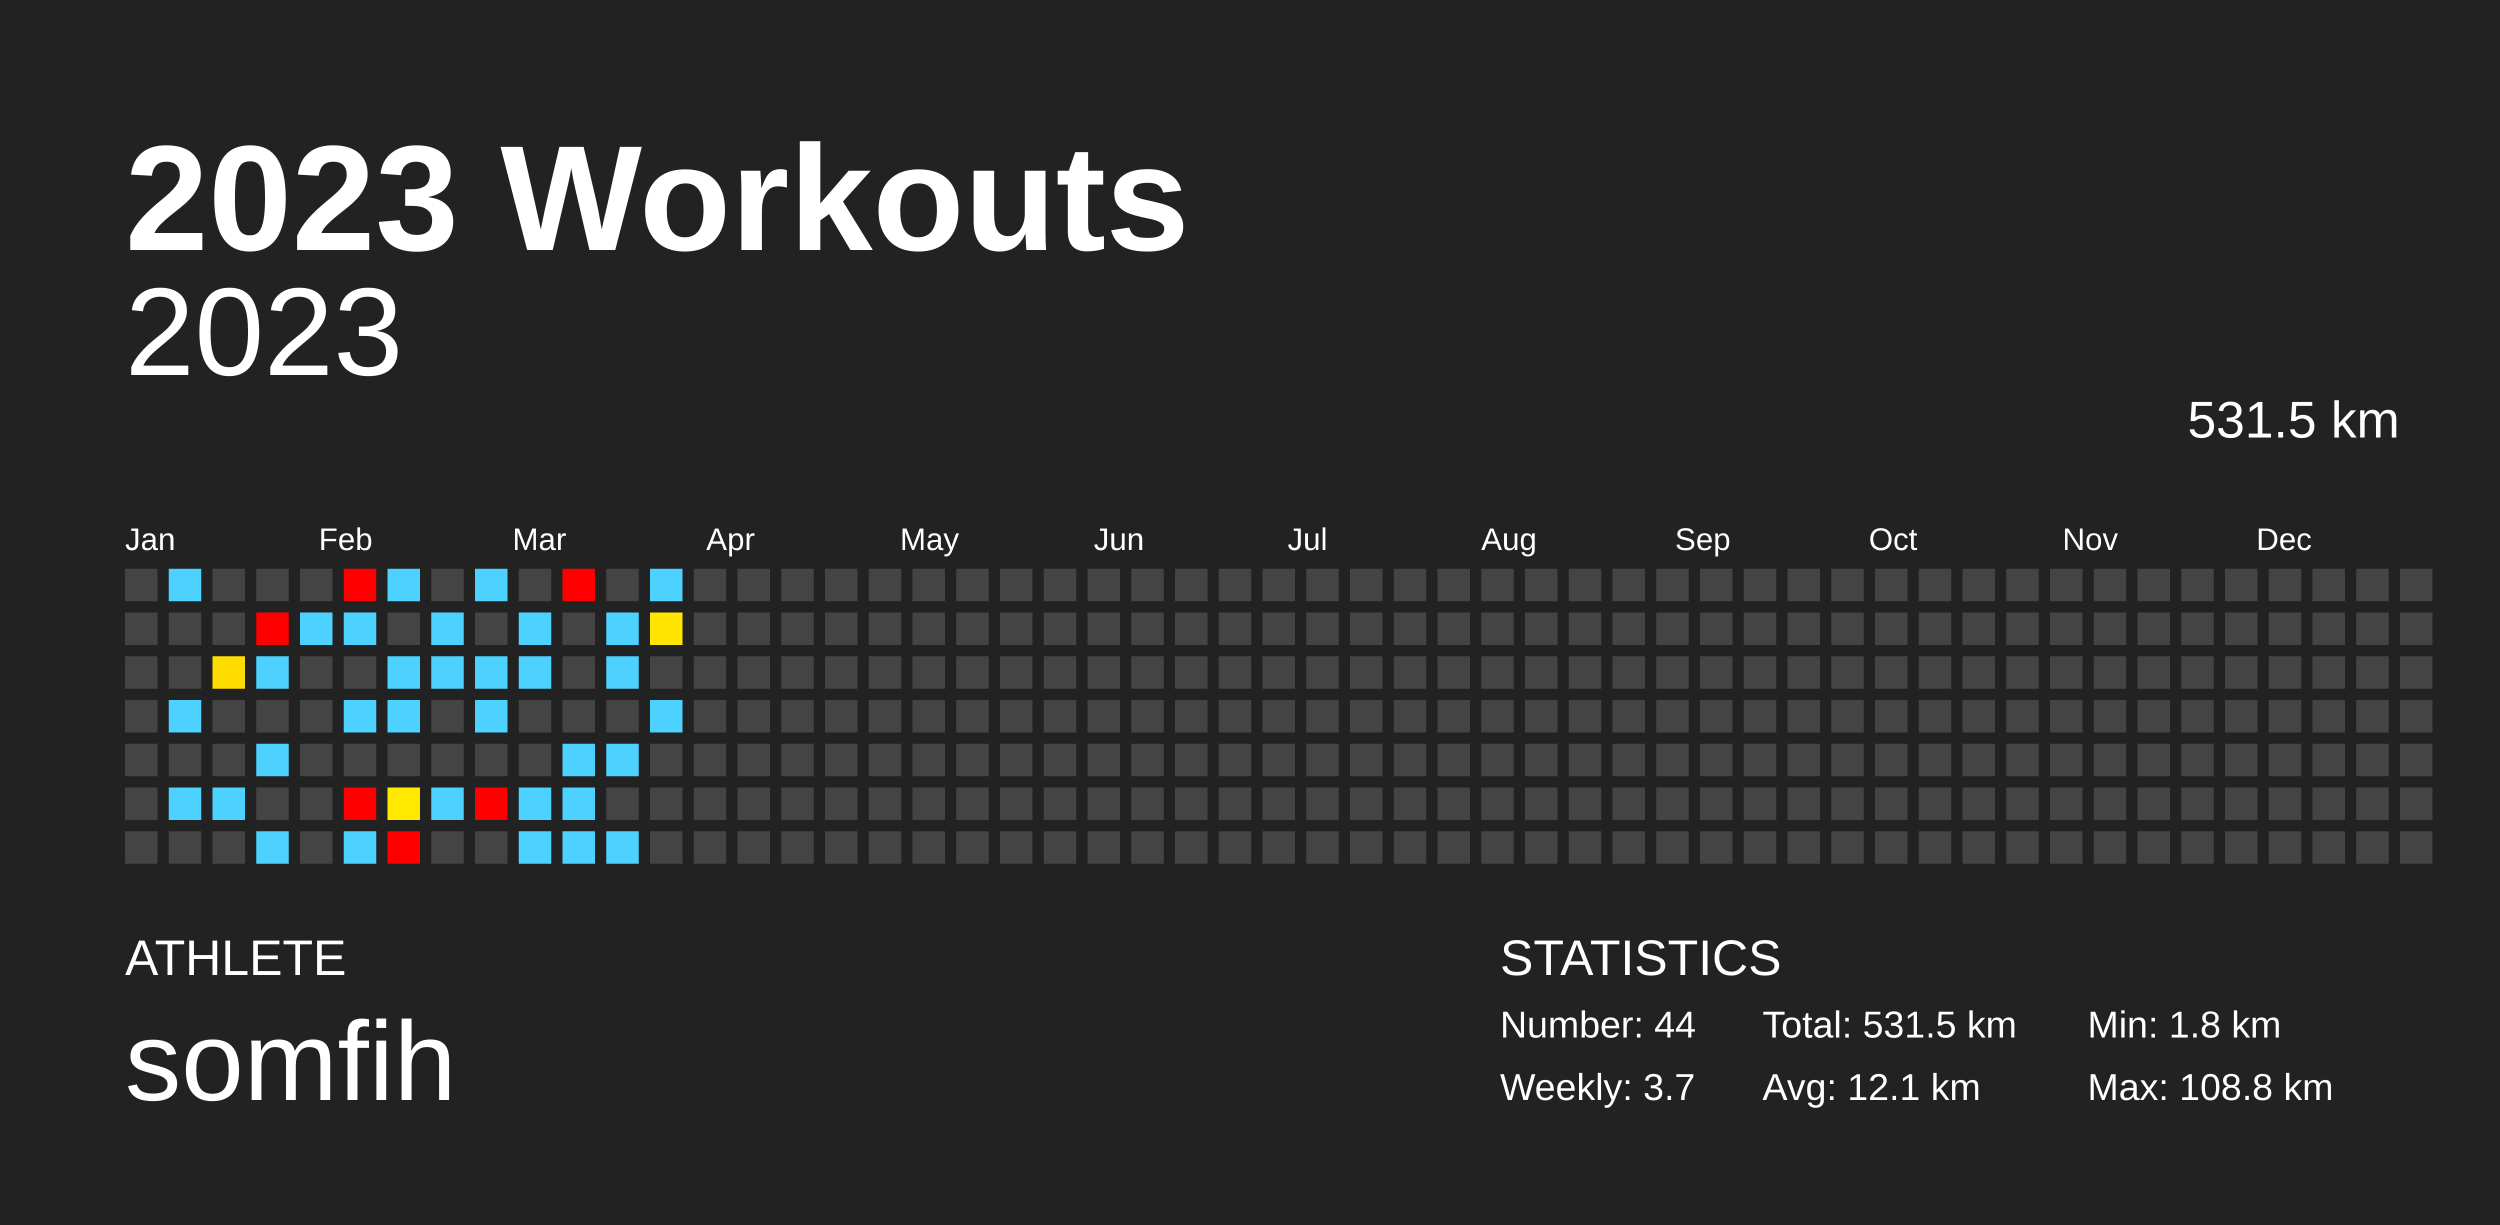
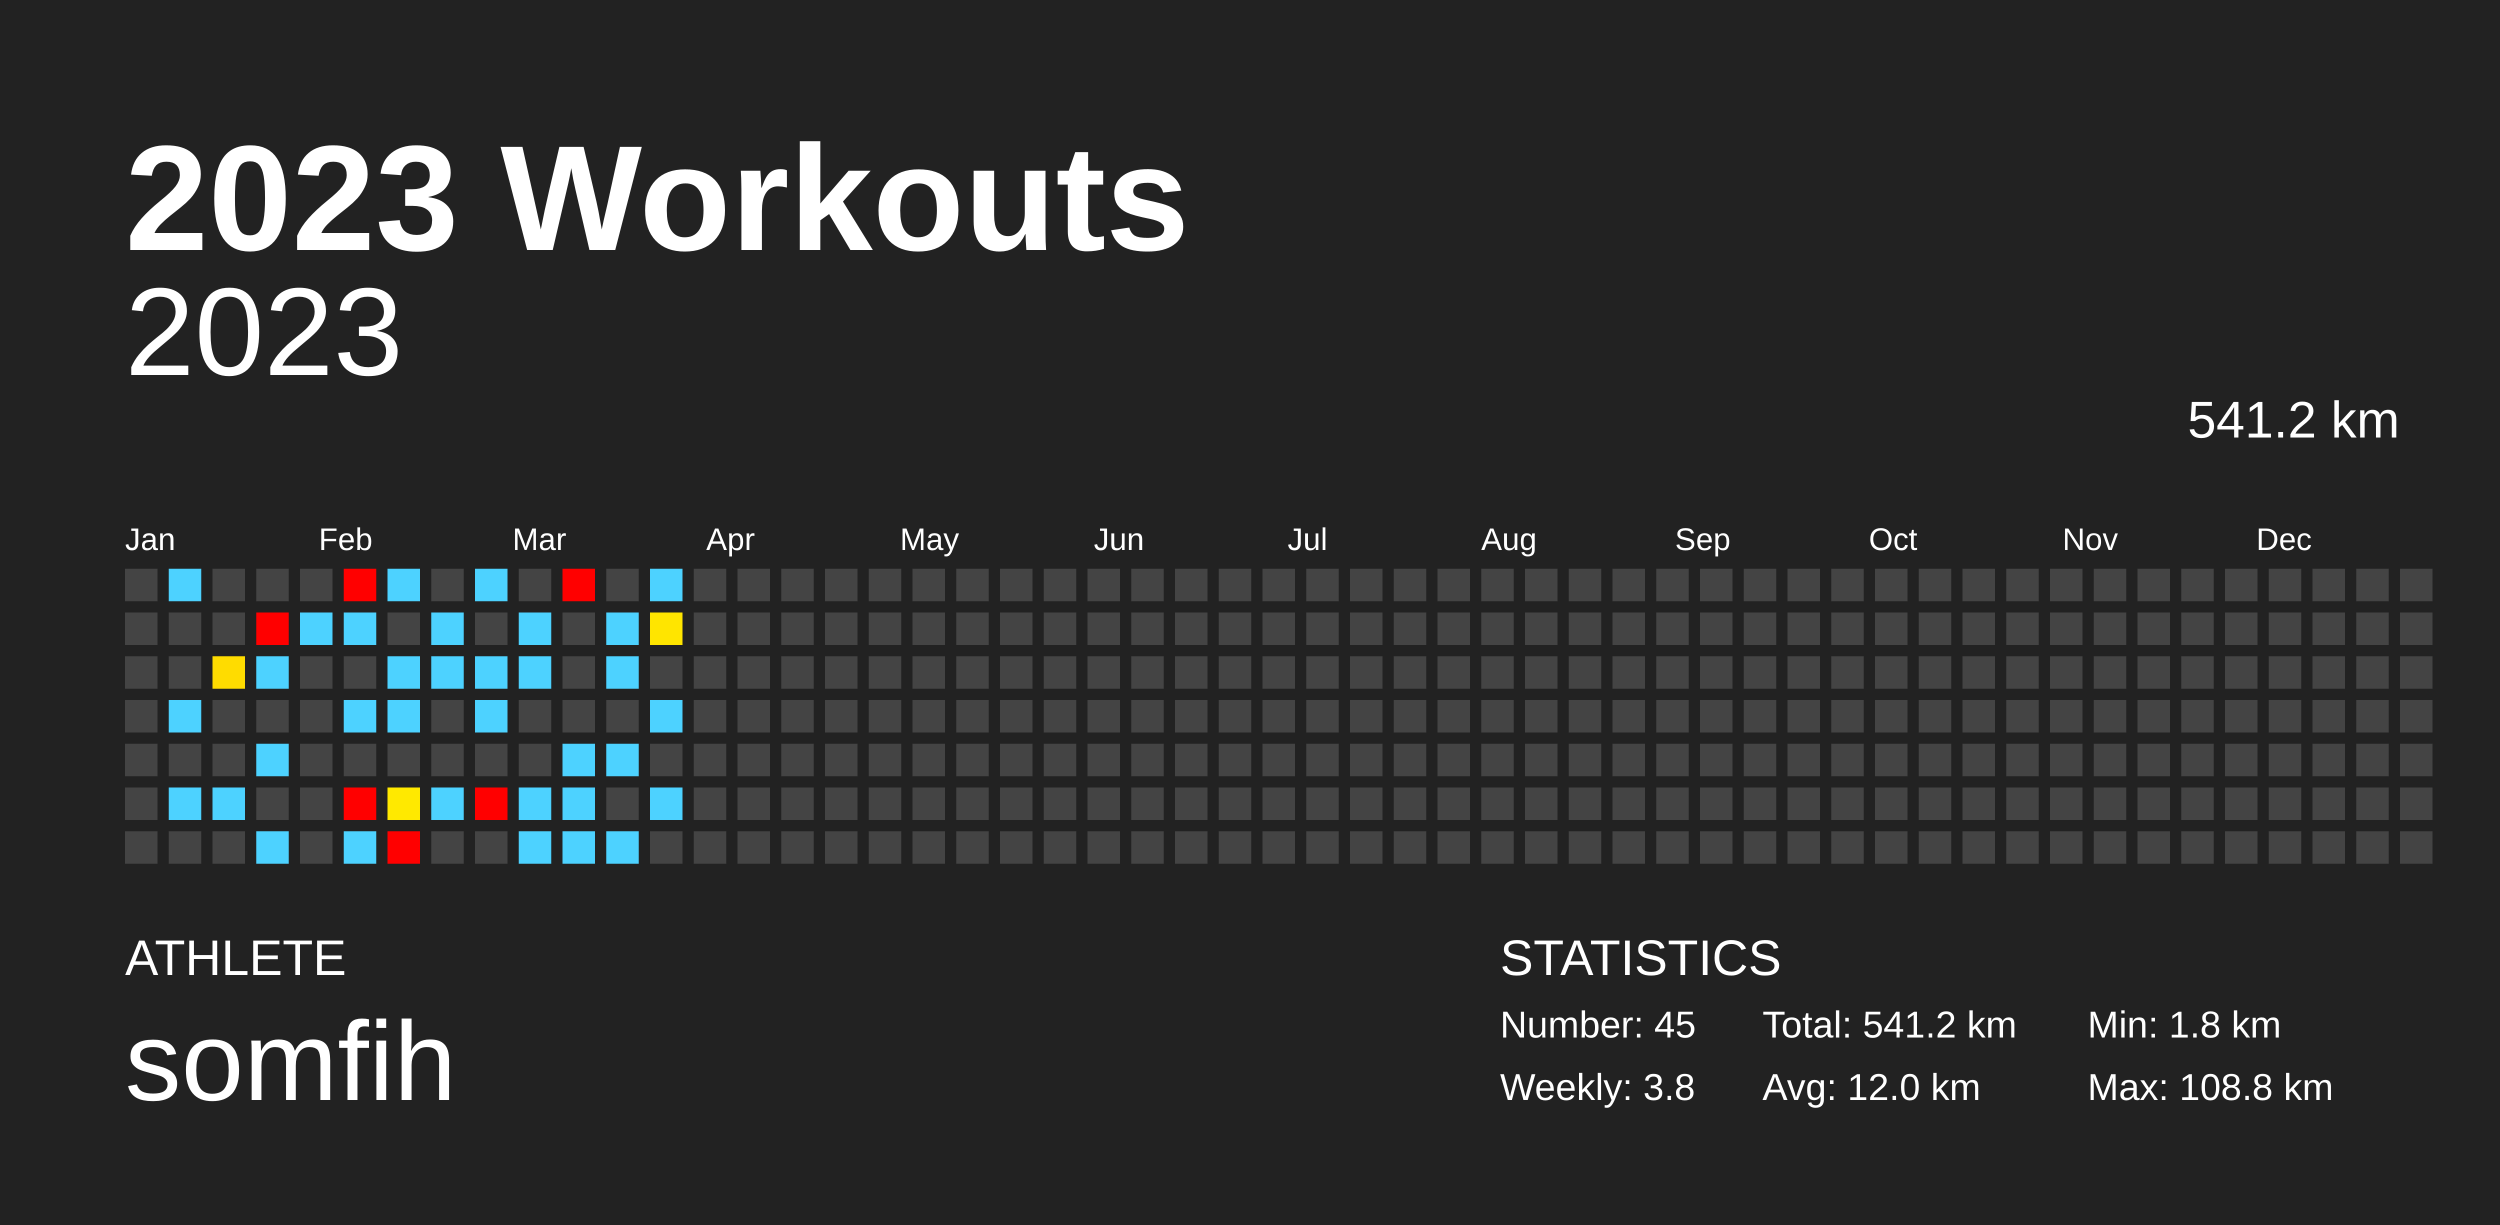
<svg xmlns="http://www.w3.org/2000/svg" baseProfile="full" height="98mm" version="1.1" viewBox="0,0,200,98" width="200mm">
  <defs />
  <rect fill="#222222" height="98" width="200" x="0" y="0" />
  <text fill="#FFFFFF" style="font-size:12px; font-family:Arial; font-weight:bold;" x="10" y="20">2023 Workouts</text>
  <text fill="#FFFFFF" style="font-size:4px; font-family:Arial" x="10" y="78">ATHLETE</text>
  <text fill="#FFFFFF" style="font-size:9px; font-family:Arial" x="10" y="88">somfih</text>
  <text fill="#FFFFFF" style="font-size:4px; font-family:Arial" x="120" y="78">STATISTICS</text>
-   <text fill="#FFFFFF" style="font-size:3px; font-family:Arial" x="120" y="83">Number: 44</text>
-   <text fill="#FFFFFF" style="font-size:3px; font-family:Arial" x="120" y="88">Weekly: 3.7</text>
-   <text fill="#FFFFFF" style="font-size:3px; font-family:Arial" x="141" y="83">Total: 531.5 km</text>
-   <text fill="#FFFFFF" style="font-size:3px; font-family:Arial" x="141" y="88">Avg: 12.1 km</text>
+   <text fill="#FFFFFF" style="font-size:3px; font-family:Arial" x="120" y="83">Number: 45</text>
+   <text fill="#FFFFFF" style="font-size:3px; font-family:Arial" x="120" y="88">Weekly: 3.8</text>
+   <text fill="#FFFFFF" style="font-size:3px; font-family:Arial" x="141" y="83">Total: 541.2 km</text>
+   <text fill="#FFFFFF" style="font-size:3px; font-family:Arial" x="141" y="88">Avg: 12.0 km</text>
  <text fill="#FFFFFF" style="font-size:3px; font-family:Arial" x="167" y="83">Min: 1.8 km</text>
  <text fill="#FFFFFF" style="font-size:3px; font-family:Arial" x="167" y="88">Max: 108.8 km</text>
  <text alignment-baseline="hanging" fill="#FFFFFF" style="font-size:10.0px; font-family:Arial;" x="10" y="30">2023</text>
-   <text alignment-baseline="hanging" fill="#FFFFFF" style="font-size:4.125px; font-family:Arial;" x="175" y="35">531.5 km</text>
+   <text alignment-baseline="hanging" fill="#FFFFFF" style="font-size:4.125px; font-family:Arial;" x="175" y="35">541.2 km</text>
  <text fill="#FFFFFF" style="font-size:2.5px; font-family:Arial" x="10.0" y="44">Jan</text>
  <text fill="#FFFFFF" style="font-size:2.5px; font-family:Arial" x="25.5" y="44">Feb</text>
  <text fill="#FFFFFF" style="font-size:2.5px; font-family:Arial" x="41.0" y="44">Mar</text>
  <text fill="#FFFFFF" style="font-size:2.5px; font-family:Arial" x="56.5" y="44">Apr</text>
  <text fill="#FFFFFF" style="font-size:2.5px; font-family:Arial" x="72.0" y="44">May</text>
  <text fill="#FFFFFF" style="font-size:2.5px; font-family:Arial" x="87.5" y="44">Jun</text>
  <text fill="#FFFFFF" style="font-size:2.5px; font-family:Arial" x="103.0" y="44">Jul</text>
  <text fill="#FFFFFF" style="font-size:2.5px; font-family:Arial" x="118.5" y="44">Aug</text>
  <text fill="#FFFFFF" style="font-size:2.5px; font-family:Arial" x="134.0" y="44">Sep</text>
  <text fill="#FFFFFF" style="font-size:2.5px; font-family:Arial" x="149.5" y="44">Oct</text>
  <text fill="#FFFFFF" style="font-size:2.5px; font-family:Arial" x="165.0" y="44">Nov</text>
  <text fill="#FFFFFF" style="font-size:2.5px; font-family:Arial" x="180.5" y="44">Dec</text>
  <rect fill="#444444" height="2.6" width="2.6" x="10.0" y="45.5" />
  <rect fill="#444444" height="2.6" width="2.6" x="10.0" y="49.0" />
  <rect fill="#444444" height="2.6" width="2.6" x="10.0" y="52.5" />
  <rect fill="#444444" height="2.6" width="2.6" x="10.0" y="56.0" />
  <rect fill="#444444" height="2.6" width="2.6" x="10.0" y="59.5" />
  <rect fill="#444444" height="2.6" width="2.6" x="10.0" y="63.0" />
  <rect fill="#444444" height="2.6" width="2.6" x="10.0" y="66.5" />
  <rect fill="#4dd2ff" height="2.6" width="2.6" x="13.5" y="45.5" />
  <rect fill="#444444" height="2.6" width="2.6" x="13.5" y="49.0" />
  <rect fill="#444444" height="2.6" width="2.6" x="13.5" y="52.5" />
  <rect fill="#4dd2ff" height="2.6" width="2.6" x="13.5" y="56.0" />
  <rect fill="#444444" height="2.6" width="2.6" x="13.5" y="59.5" />
  <rect fill="#4dd2ff" height="2.6" width="2.6" x="13.5" y="63.0" />
  <rect fill="#444444" height="2.6" width="2.6" x="13.5" y="66.5" />
  <rect fill="#444444" height="2.6" width="2.6" x="17.0" y="45.5" />
  <rect fill="#444444" height="2.6" width="2.6" x="17.0" y="49.0" />
  <rect fill="#ffdc00" height="2.6" width="2.6" x="17.0" y="52.5" />
  <rect fill="#444444" height="2.6" width="2.6" x="17.0" y="56.0" />
  <rect fill="#444444" height="2.6" width="2.6" x="17.0" y="59.5" />
  <rect fill="#4dd2ff" height="2.6" width="2.6" x="17.0" y="63.0" />
  <rect fill="#444444" height="2.6" width="2.6" x="17.0" y="66.5" />
  <rect fill="#444444" height="2.6" width="2.6" x="20.5" y="45.5" />
  <rect fill="red" height="2.6" width="2.6" x="20.5" y="49.0" />
  <rect fill="#4dd2ff" height="2.6" width="2.6" x="20.5" y="52.5" />
  <rect fill="#444444" height="2.6" width="2.6" x="20.5" y="56.0" />
  <rect fill="#4dd2ff" height="2.6" width="2.6" x="20.5" y="59.5" />
  <rect fill="#444444" height="2.6" width="2.6" x="20.5" y="63.0" />
  <rect fill="#4dd2ff" height="2.6" width="2.6" x="20.5" y="66.5" />
  <rect fill="#444444" height="2.6" width="2.6" x="24.0" y="45.5" />
  <rect fill="#4dd2ff" height="2.6" width="2.6" x="24.0" y="49.0" />
  <rect fill="#444444" height="2.6" width="2.6" x="24.0" y="52.5" />
  <rect fill="#444444" height="2.6" width="2.6" x="24.0" y="56.0" />
  <rect fill="#444444" height="2.6" width="2.6" x="24.0" y="59.5" />
  <rect fill="#444444" height="2.6" width="2.6" x="24.0" y="63.0" />
  <rect fill="#444444" height="2.6" width="2.6" x="24.0" y="66.5" />
  <rect fill="red" height="2.6" width="2.6" x="27.5" y="45.5" />
  <rect fill="#4dd2ff" height="2.6" width="2.6" x="27.5" y="49.0" />
  <rect fill="#444444" height="2.6" width="2.6" x="27.5" y="52.5" />
  <rect fill="#4dd2ff" height="2.6" width="2.6" x="27.5" y="56.0" />
  <rect fill="#444444" height="2.6" width="2.6" x="27.5" y="59.5" />
  <rect fill="red" height="2.6" width="2.6" x="27.5" y="63.0" />
  <rect fill="#4dd2ff" height="2.6" width="2.6" x="27.5" y="66.5" />
  <rect fill="#4dd2ff" height="2.6" width="2.6" x="31.0" y="45.5" />
  <rect fill="#444444" height="2.6" width="2.6" x="31.0" y="49.0" />
  <rect fill="#4dd2ff" height="2.6" width="2.6" x="31.0" y="52.5" />
  <rect fill="#4dd2ff" height="2.6" width="2.6" x="31.0" y="56.0" />
  <rect fill="#444444" height="2.6" width="2.6" x="31.0" y="59.5" />
  <rect fill="#ffe900" height="2.6" width="2.6" x="31.0" y="63.0" />
  <rect fill="red" height="2.6" width="2.6" x="31.0" y="66.5" />
  <rect fill="#444444" height="2.6" width="2.6" x="34.5" y="45.5" />
  <rect fill="#4dd2ff" height="2.6" width="2.6" x="34.5" y="49.0" />
  <rect fill="#4dd2ff" height="2.6" width="2.6" x="34.5" y="52.5" />
  <rect fill="#444444" height="2.6" width="2.6" x="34.5" y="56.0" />
  <rect fill="#444444" height="2.6" width="2.6" x="34.5" y="59.5" />
  <rect fill="#4dd2ff" height="2.6" width="2.6" x="34.5" y="63.0" />
  <rect fill="#444444" height="2.6" width="2.6" x="34.5" y="66.5" />
  <rect fill="#4dd2ff" height="2.6" width="2.6" x="38.0" y="45.5" />
  <rect fill="#444444" height="2.6" width="2.6" x="38.0" y="49.0" />
  <rect fill="#4dd2ff" height="2.6" width="2.6" x="38.0" y="52.5" />
  <rect fill="#4dd2ff" height="2.6" width="2.6" x="38.0" y="56.0" />
  <rect fill="#444444" height="2.6" width="2.6" x="38.0" y="59.5" />
  <rect fill="red" height="2.6" width="2.6" x="38.0" y="63.0" />
  <rect fill="#444444" height="2.6" width="2.6" x="38.0" y="66.5" />
  <rect fill="#444444" height="2.6" width="2.6" x="41.5" y="45.5" />
  <rect fill="#4dd2ff" height="2.6" width="2.6" x="41.5" y="49.0" />
  <rect fill="#4dd2ff" height="2.6" width="2.6" x="41.5" y="52.5" />
  <rect fill="#444444" height="2.6" width="2.6" x="41.5" y="56.0" />
  <rect fill="#444444" height="2.6" width="2.6" x="41.5" y="59.5" />
  <rect fill="#4dd2ff" height="2.6" width="2.6" x="41.5" y="63.0" />
  <rect fill="#4dd2ff" height="2.6" width="2.6" x="41.5" y="66.5" />
  <rect fill="red" height="2.6" width="2.6" x="45.0" y="45.5" />
  <rect fill="#444444" height="2.6" width="2.6" x="45.0" y="49.0" />
  <rect fill="#444444" height="2.6" width="2.6" x="45.0" y="52.5" />
  <rect fill="#444444" height="2.6" width="2.6" x="45.0" y="56.0" />
  <rect fill="#4dd2ff" height="2.6" width="2.6" x="45.0" y="59.5" />
  <rect fill="#4dd2ff" height="2.6" width="2.6" x="45.0" y="63.0" />
  <rect fill="#4dd2ff" height="2.6" width="2.6" x="45.0" y="66.5" />
  <rect fill="#444444" height="2.6" width="2.6" x="48.5" y="45.5" />
  <rect fill="#4dd2ff" height="2.6" width="2.6" x="48.5" y="49.0" />
  <rect fill="#4dd2ff" height="2.6" width="2.6" x="48.5" y="52.5" />
  <rect fill="#444444" height="2.6" width="2.6" x="48.5" y="56.0" />
  <rect fill="#4dd2ff" height="2.6" width="2.6" x="48.5" y="59.5" />
  <rect fill="#444444" height="2.6" width="2.6" x="48.5" y="63.0" />
  <rect fill="#4dd2ff" height="2.6" width="2.6" x="48.5" y="66.5" />
  <rect fill="#4dd2ff" height="2.6" width="2.6" x="52.0" y="45.5" />
  <rect fill="#ffe500" height="2.6" width="2.6" x="52.0" y="49.0" />
  <rect fill="#444444" height="2.6" width="2.6" x="52.0" y="52.5" />
  <rect fill="#4dd2ff" height="2.6" width="2.6" x="52.0" y="56.0" />
  <rect fill="#444444" height="2.6" width="2.6" x="52.0" y="59.5" />
-   <rect fill="#444444" height="2.6" width="2.6" x="52.0" y="63.0" />
+   <rect fill="#4dd2ff" height="2.6" width="2.6" x="52.0" y="63.0" />
  <rect fill="#444444" height="2.6" width="2.6" x="52.0" y="66.5" />
  <rect fill="#444444" height="2.6" width="2.6" x="55.5" y="45.5" />
  <rect fill="#444444" height="2.6" width="2.6" x="55.5" y="49.0" />
  <rect fill="#444444" height="2.6" width="2.6" x="55.5" y="52.5" />
  <rect fill="#444444" height="2.6" width="2.6" x="55.5" y="56.0" />
  <rect fill="#444444" height="2.6" width="2.6" x="55.5" y="59.5" />
  <rect fill="#444444" height="2.6" width="2.6" x="55.5" y="63.0" />
  <rect fill="#444444" height="2.6" width="2.6" x="55.5" y="66.5" />
  <rect fill="#444444" height="2.6" width="2.6" x="59.0" y="45.5" />
  <rect fill="#444444" height="2.6" width="2.6" x="59.0" y="49.0" />
  <rect fill="#444444" height="2.6" width="2.6" x="59.0" y="52.5" />
  <rect fill="#444444" height="2.6" width="2.6" x="59.0" y="56.0" />
  <rect fill="#444444" height="2.6" width="2.6" x="59.0" y="59.5" />
  <rect fill="#444444" height="2.6" width="2.6" x="59.0" y="63.0" />
  <rect fill="#444444" height="2.6" width="2.6" x="59.0" y="66.5" />
  <rect fill="#444444" height="2.6" width="2.6" x="62.5" y="45.5" />
  <rect fill="#444444" height="2.6" width="2.6" x="62.5" y="49.0" />
  <rect fill="#444444" height="2.6" width="2.6" x="62.5" y="52.5" />
  <rect fill="#444444" height="2.6" width="2.6" x="62.5" y="56.0" />
  <rect fill="#444444" height="2.6" width="2.6" x="62.5" y="59.5" />
  <rect fill="#444444" height="2.6" width="2.6" x="62.5" y="63.0" />
  <rect fill="#444444" height="2.6" width="2.6" x="62.5" y="66.5" />
  <rect fill="#444444" height="2.6" width="2.6" x="66.0" y="45.5" />
  <rect fill="#444444" height="2.6" width="2.6" x="66.0" y="49.0" />
  <rect fill="#444444" height="2.6" width="2.6" x="66.0" y="52.5" />
  <rect fill="#444444" height="2.6" width="2.6" x="66.0" y="56.0" />
  <rect fill="#444444" height="2.6" width="2.6" x="66.0" y="59.5" />
  <rect fill="#444444" height="2.6" width="2.6" x="66.0" y="63.0" />
  <rect fill="#444444" height="2.6" width="2.6" x="66.0" y="66.5" />
  <rect fill="#444444" height="2.6" width="2.6" x="69.5" y="45.5" />
  <rect fill="#444444" height="2.6" width="2.6" x="69.5" y="49.0" />
  <rect fill="#444444" height="2.6" width="2.6" x="69.5" y="52.5" />
  <rect fill="#444444" height="2.6" width="2.6" x="69.5" y="56.0" />
  <rect fill="#444444" height="2.6" width="2.6" x="69.5" y="59.5" />
  <rect fill="#444444" height="2.6" width="2.6" x="69.5" y="63.0" />
  <rect fill="#444444" height="2.6" width="2.6" x="69.5" y="66.5" />
  <rect fill="#444444" height="2.6" width="2.6" x="73.0" y="45.5" />
  <rect fill="#444444" height="2.6" width="2.6" x="73.0" y="49.0" />
  <rect fill="#444444" height="2.6" width="2.6" x="73.0" y="52.5" />
  <rect fill="#444444" height="2.6" width="2.6" x="73.0" y="56.0" />
  <rect fill="#444444" height="2.6" width="2.6" x="73.0" y="59.5" />
  <rect fill="#444444" height="2.6" width="2.6" x="73.0" y="63.0" />
  <rect fill="#444444" height="2.6" width="2.6" x="73.0" y="66.5" />
  <rect fill="#444444" height="2.6" width="2.6" x="76.5" y="45.5" />
  <rect fill="#444444" height="2.6" width="2.6" x="76.5" y="49.0" />
  <rect fill="#444444" height="2.6" width="2.6" x="76.5" y="52.5" />
  <rect fill="#444444" height="2.6" width="2.6" x="76.5" y="56.0" />
  <rect fill="#444444" height="2.6" width="2.6" x="76.5" y="59.5" />
  <rect fill="#444444" height="2.6" width="2.6" x="76.5" y="63.0" />
  <rect fill="#444444" height="2.6" width="2.6" x="76.5" y="66.5" />
  <rect fill="#444444" height="2.6" width="2.6" x="80.0" y="45.5" />
  <rect fill="#444444" height="2.6" width="2.6" x="80.0" y="49.0" />
  <rect fill="#444444" height="2.6" width="2.6" x="80.0" y="52.5" />
  <rect fill="#444444" height="2.6" width="2.6" x="80.0" y="56.0" />
  <rect fill="#444444" height="2.6" width="2.6" x="80.0" y="59.5" />
  <rect fill="#444444" height="2.6" width="2.6" x="80.0" y="63.0" />
  <rect fill="#444444" height="2.6" width="2.6" x="80.0" y="66.5" />
  <rect fill="#444444" height="2.6" width="2.6" x="83.5" y="45.5" />
  <rect fill="#444444" height="2.6" width="2.6" x="83.5" y="49.0" />
  <rect fill="#444444" height="2.6" width="2.6" x="83.5" y="52.5" />
  <rect fill="#444444" height="2.6" width="2.6" x="83.5" y="56.0" />
  <rect fill="#444444" height="2.6" width="2.6" x="83.5" y="59.5" />
  <rect fill="#444444" height="2.6" width="2.6" x="83.5" y="63.0" />
  <rect fill="#444444" height="2.6" width="2.6" x="83.5" y="66.5" />
  <rect fill="#444444" height="2.6" width="2.6" x="87.0" y="45.5" />
  <rect fill="#444444" height="2.6" width="2.6" x="87.0" y="49.0" />
  <rect fill="#444444" height="2.6" width="2.6" x="87.0" y="52.5" />
  <rect fill="#444444" height="2.6" width="2.6" x="87.0" y="56.0" />
  <rect fill="#444444" height="2.6" width="2.6" x="87.0" y="59.5" />
  <rect fill="#444444" height="2.6" width="2.6" x="87.0" y="63.0" />
  <rect fill="#444444" height="2.6" width="2.6" x="87.0" y="66.5" />
  <rect fill="#444444" height="2.6" width="2.6" x="90.5" y="45.5" />
  <rect fill="#444444" height="2.6" width="2.6" x="90.5" y="49.0" />
  <rect fill="#444444" height="2.6" width="2.6" x="90.5" y="52.5" />
  <rect fill="#444444" height="2.6" width="2.6" x="90.5" y="56.0" />
  <rect fill="#444444" height="2.6" width="2.6" x="90.5" y="59.5" />
  <rect fill="#444444" height="2.6" width="2.6" x="90.5" y="63.0" />
  <rect fill="#444444" height="2.6" width="2.6" x="90.5" y="66.5" />
  <rect fill="#444444" height="2.6" width="2.6" x="94.0" y="45.5" />
  <rect fill="#444444" height="2.6" width="2.6" x="94.0" y="49.0" />
  <rect fill="#444444" height="2.6" width="2.6" x="94.0" y="52.5" />
  <rect fill="#444444" height="2.6" width="2.6" x="94.0" y="56.0" />
  <rect fill="#444444" height="2.6" width="2.6" x="94.0" y="59.5" />
  <rect fill="#444444" height="2.6" width="2.6" x="94.0" y="63.0" />
  <rect fill="#444444" height="2.6" width="2.6" x="94.0" y="66.5" />
  <rect fill="#444444" height="2.6" width="2.6" x="97.5" y="45.5" />
  <rect fill="#444444" height="2.6" width="2.6" x="97.5" y="49.0" />
  <rect fill="#444444" height="2.6" width="2.6" x="97.5" y="52.5" />
  <rect fill="#444444" height="2.6" width="2.6" x="97.5" y="56.0" />
  <rect fill="#444444" height="2.6" width="2.6" x="97.5" y="59.5" />
  <rect fill="#444444" height="2.6" width="2.6" x="97.5" y="63.0" />
  <rect fill="#444444" height="2.6" width="2.6" x="97.5" y="66.5" />
  <rect fill="#444444" height="2.6" width="2.6" x="101.0" y="45.5" />
  <rect fill="#444444" height="2.6" width="2.6" x="101.0" y="49.0" />
  <rect fill="#444444" height="2.6" width="2.6" x="101.0" y="52.5" />
  <rect fill="#444444" height="2.6" width="2.6" x="101.0" y="56.0" />
  <rect fill="#444444" height="2.6" width="2.6" x="101.0" y="59.5" />
  <rect fill="#444444" height="2.6" width="2.6" x="101.0" y="63.0" />
  <rect fill="#444444" height="2.6" width="2.6" x="101.0" y="66.5" />
  <rect fill="#444444" height="2.6" width="2.6" x="104.5" y="45.5" />
  <rect fill="#444444" height="2.6" width="2.6" x="104.5" y="49.0" />
  <rect fill="#444444" height="2.6" width="2.6" x="104.5" y="52.5" />
  <rect fill="#444444" height="2.6" width="2.6" x="104.5" y="56.0" />
  <rect fill="#444444" height="2.6" width="2.6" x="104.5" y="59.5" />
  <rect fill="#444444" height="2.6" width="2.6" x="104.5" y="63.0" />
  <rect fill="#444444" height="2.6" width="2.6" x="104.5" y="66.5" />
  <rect fill="#444444" height="2.6" width="2.6" x="108.0" y="45.5" />
  <rect fill="#444444" height="2.6" width="2.6" x="108.0" y="49.0" />
  <rect fill="#444444" height="2.6" width="2.6" x="108.0" y="52.5" />
  <rect fill="#444444" height="2.6" width="2.6" x="108.0" y="56.0" />
  <rect fill="#444444" height="2.6" width="2.6" x="108.0" y="59.5" />
  <rect fill="#444444" height="2.6" width="2.6" x="108.0" y="63.0" />
  <rect fill="#444444" height="2.6" width="2.6" x="108.0" y="66.5" />
  <rect fill="#444444" height="2.6" width="2.6" x="111.5" y="45.5" />
  <rect fill="#444444" height="2.6" width="2.6" x="111.5" y="49.0" />
  <rect fill="#444444" height="2.6" width="2.6" x="111.5" y="52.5" />
  <rect fill="#444444" height="2.6" width="2.6" x="111.5" y="56.0" />
  <rect fill="#444444" height="2.6" width="2.6" x="111.5" y="59.5" />
  <rect fill="#444444" height="2.6" width="2.6" x="111.5" y="63.0" />
  <rect fill="#444444" height="2.6" width="2.6" x="111.5" y="66.5" />
  <rect fill="#444444" height="2.6" width="2.6" x="115.0" y="45.5" />
  <rect fill="#444444" height="2.6" width="2.6" x="115.0" y="49.0" />
  <rect fill="#444444" height="2.6" width="2.6" x="115.0" y="52.5" />
  <rect fill="#444444" height="2.6" width="2.6" x="115.0" y="56.0" />
  <rect fill="#444444" height="2.6" width="2.6" x="115.0" y="59.5" />
  <rect fill="#444444" height="2.6" width="2.6" x="115.0" y="63.0" />
  <rect fill="#444444" height="2.6" width="2.6" x="115.0" y="66.5" />
  <rect fill="#444444" height="2.6" width="2.6" x="118.5" y="45.5" />
  <rect fill="#444444" height="2.6" width="2.6" x="118.5" y="49.0" />
  <rect fill="#444444" height="2.6" width="2.6" x="118.5" y="52.5" />
  <rect fill="#444444" height="2.6" width="2.6" x="118.5" y="56.0" />
  <rect fill="#444444" height="2.6" width="2.6" x="118.5" y="59.5" />
  <rect fill="#444444" height="2.6" width="2.6" x="118.5" y="63.0" />
  <rect fill="#444444" height="2.6" width="2.6" x="118.5" y="66.5" />
  <rect fill="#444444" height="2.6" width="2.6" x="122.0" y="45.5" />
  <rect fill="#444444" height="2.6" width="2.6" x="122.0" y="49.0" />
  <rect fill="#444444" height="2.6" width="2.6" x="122.0" y="52.5" />
  <rect fill="#444444" height="2.6" width="2.6" x="122.0" y="56.0" />
  <rect fill="#444444" height="2.6" width="2.6" x="122.0" y="59.5" />
  <rect fill="#444444" height="2.6" width="2.6" x="122.0" y="63.0" />
  <rect fill="#444444" height="2.6" width="2.6" x="122.0" y="66.5" />
  <rect fill="#444444" height="2.6" width="2.6" x="125.5" y="45.5" />
  <rect fill="#444444" height="2.6" width="2.6" x="125.5" y="49.0" />
  <rect fill="#444444" height="2.6" width="2.6" x="125.5" y="52.5" />
  <rect fill="#444444" height="2.6" width="2.6" x="125.5" y="56.0" />
  <rect fill="#444444" height="2.6" width="2.6" x="125.5" y="59.5" />
  <rect fill="#444444" height="2.6" width="2.6" x="125.5" y="63.0" />
  <rect fill="#444444" height="2.6" width="2.6" x="125.5" y="66.5" />
  <rect fill="#444444" height="2.6" width="2.6" x="129.0" y="45.5" />
  <rect fill="#444444" height="2.6" width="2.6" x="129.0" y="49.0" />
  <rect fill="#444444" height="2.6" width="2.6" x="129.0" y="52.5" />
  <rect fill="#444444" height="2.6" width="2.6" x="129.0" y="56.0" />
  <rect fill="#444444" height="2.6" width="2.6" x="129.0" y="59.5" />
  <rect fill="#444444" height="2.6" width="2.6" x="129.0" y="63.0" />
  <rect fill="#444444" height="2.6" width="2.6" x="129.0" y="66.5" />
  <rect fill="#444444" height="2.6" width="2.6" x="132.5" y="45.5" />
  <rect fill="#444444" height="2.6" width="2.6" x="132.5" y="49.0" />
  <rect fill="#444444" height="2.6" width="2.6" x="132.5" y="52.5" />
  <rect fill="#444444" height="2.6" width="2.6" x="132.5" y="56.0" />
  <rect fill="#444444" height="2.6" width="2.6" x="132.5" y="59.5" />
  <rect fill="#444444" height="2.6" width="2.6" x="132.5" y="63.0" />
  <rect fill="#444444" height="2.6" width="2.6" x="132.5" y="66.5" />
  <rect fill="#444444" height="2.6" width="2.6" x="136.0" y="45.5" />
  <rect fill="#444444" height="2.6" width="2.6" x="136.0" y="49.0" />
  <rect fill="#444444" height="2.6" width="2.6" x="136.0" y="52.5" />
  <rect fill="#444444" height="2.6" width="2.6" x="136.0" y="56.0" />
  <rect fill="#444444" height="2.6" width="2.6" x="136.0" y="59.5" />
  <rect fill="#444444" height="2.6" width="2.6" x="136.0" y="63.0" />
  <rect fill="#444444" height="2.6" width="2.6" x="136.0" y="66.5" />
  <rect fill="#444444" height="2.6" width="2.6" x="139.5" y="45.5" />
  <rect fill="#444444" height="2.6" width="2.6" x="139.5" y="49.0" />
  <rect fill="#444444" height="2.6" width="2.6" x="139.5" y="52.5" />
  <rect fill="#444444" height="2.6" width="2.6" x="139.5" y="56.0" />
  <rect fill="#444444" height="2.6" width="2.6" x="139.5" y="59.5" />
  <rect fill="#444444" height="2.6" width="2.6" x="139.5" y="63.0" />
  <rect fill="#444444" height="2.6" width="2.6" x="139.5" y="66.5" />
  <rect fill="#444444" height="2.6" width="2.6" x="143.0" y="45.5" />
  <rect fill="#444444" height="2.6" width="2.6" x="143.0" y="49.0" />
  <rect fill="#444444" height="2.6" width="2.6" x="143.0" y="52.5" />
  <rect fill="#444444" height="2.6" width="2.6" x="143.0" y="56.0" />
  <rect fill="#444444" height="2.6" width="2.6" x="143.0" y="59.5" />
  <rect fill="#444444" height="2.6" width="2.6" x="143.0" y="63.0" />
  <rect fill="#444444" height="2.6" width="2.6" x="143.0" y="66.5" />
  <rect fill="#444444" height="2.6" width="2.6" x="146.5" y="45.5" />
  <rect fill="#444444" height="2.6" width="2.6" x="146.5" y="49.0" />
  <rect fill="#444444" height="2.6" width="2.6" x="146.5" y="52.5" />
  <rect fill="#444444" height="2.6" width="2.6" x="146.5" y="56.0" />
  <rect fill="#444444" height="2.6" width="2.6" x="146.5" y="59.5" />
  <rect fill="#444444" height="2.6" width="2.6" x="146.5" y="63.0" />
  <rect fill="#444444" height="2.6" width="2.6" x="146.5" y="66.5" />
  <rect fill="#444444" height="2.6" width="2.6" x="150.0" y="45.5" />
  <rect fill="#444444" height="2.6" width="2.6" x="150.0" y="49.0" />
  <rect fill="#444444" height="2.6" width="2.6" x="150.0" y="52.5" />
  <rect fill="#444444" height="2.6" width="2.6" x="150.0" y="56.0" />
  <rect fill="#444444" height="2.6" width="2.6" x="150.0" y="59.5" />
  <rect fill="#444444" height="2.6" width="2.6" x="150.0" y="63.0" />
  <rect fill="#444444" height="2.6" width="2.6" x="150.0" y="66.5" />
  <rect fill="#444444" height="2.6" width="2.6" x="153.5" y="45.5" />
  <rect fill="#444444" height="2.6" width="2.6" x="153.5" y="49.0" />
  <rect fill="#444444" height="2.6" width="2.6" x="153.5" y="52.5" />
  <rect fill="#444444" height="2.6" width="2.6" x="153.5" y="56.0" />
  <rect fill="#444444" height="2.6" width="2.6" x="153.5" y="59.5" />
  <rect fill="#444444" height="2.6" width="2.6" x="153.5" y="63.0" />
  <rect fill="#444444" height="2.6" width="2.6" x="153.5" y="66.5" />
  <rect fill="#444444" height="2.6" width="2.6" x="157.0" y="45.5" />
  <rect fill="#444444" height="2.6" width="2.6" x="157.0" y="49.0" />
  <rect fill="#444444" height="2.6" width="2.6" x="157.0" y="52.5" />
  <rect fill="#444444" height="2.6" width="2.6" x="157.0" y="56.0" />
  <rect fill="#444444" height="2.6" width="2.6" x="157.0" y="59.5" />
  <rect fill="#444444" height="2.6" width="2.6" x="157.0" y="63.0" />
  <rect fill="#444444" height="2.6" width="2.6" x="157.0" y="66.5" />
  <rect fill="#444444" height="2.6" width="2.6" x="160.5" y="45.5" />
  <rect fill="#444444" height="2.6" width="2.6" x="160.5" y="49.0" />
  <rect fill="#444444" height="2.6" width="2.6" x="160.5" y="52.5" />
  <rect fill="#444444" height="2.6" width="2.6" x="160.5" y="56.0" />
  <rect fill="#444444" height="2.6" width="2.6" x="160.5" y="59.5" />
  <rect fill="#444444" height="2.6" width="2.6" x="160.5" y="63.0" />
  <rect fill="#444444" height="2.6" width="2.6" x="160.5" y="66.5" />
  <rect fill="#444444" height="2.6" width="2.6" x="164.0" y="45.5" />
  <rect fill="#444444" height="2.6" width="2.6" x="164.0" y="49.0" />
  <rect fill="#444444" height="2.6" width="2.6" x="164.0" y="52.5" />
  <rect fill="#444444" height="2.6" width="2.6" x="164.0" y="56.0" />
  <rect fill="#444444" height="2.6" width="2.6" x="164.0" y="59.5" />
  <rect fill="#444444" height="2.6" width="2.6" x="164.0" y="63.0" />
  <rect fill="#444444" height="2.6" width="2.6" x="164.0" y="66.5" />
  <rect fill="#444444" height="2.6" width="2.6" x="167.5" y="45.5" />
  <rect fill="#444444" height="2.6" width="2.6" x="167.5" y="49.0" />
  <rect fill="#444444" height="2.6" width="2.6" x="167.5" y="52.5" />
  <rect fill="#444444" height="2.6" width="2.6" x="167.5" y="56.0" />
  <rect fill="#444444" height="2.6" width="2.6" x="167.5" y="59.5" />
  <rect fill="#444444" height="2.6" width="2.6" x="167.5" y="63.0" />
  <rect fill="#444444" height="2.6" width="2.6" x="167.5" y="66.5" />
  <rect fill="#444444" height="2.6" width="2.6" x="171.0" y="45.5" />
  <rect fill="#444444" height="2.6" width="2.6" x="171.0" y="49.0" />
  <rect fill="#444444" height="2.6" width="2.6" x="171.0" y="52.5" />
  <rect fill="#444444" height="2.6" width="2.6" x="171.0" y="56.0" />
  <rect fill="#444444" height="2.6" width="2.6" x="171.0" y="59.5" />
  <rect fill="#444444" height="2.6" width="2.6" x="171.0" y="63.0" />
  <rect fill="#444444" height="2.6" width="2.6" x="171.0" y="66.5" />
  <rect fill="#444444" height="2.6" width="2.6" x="174.5" y="45.5" />
  <rect fill="#444444" height="2.6" width="2.6" x="174.5" y="49.0" />
  <rect fill="#444444" height="2.6" width="2.6" x="174.5" y="52.5" />
  <rect fill="#444444" height="2.6" width="2.6" x="174.5" y="56.0" />
  <rect fill="#444444" height="2.6" width="2.6" x="174.5" y="59.5" />
  <rect fill="#444444" height="2.6" width="2.6" x="174.5" y="63.0" />
  <rect fill="#444444" height="2.6" width="2.6" x="174.5" y="66.5" />
  <rect fill="#444444" height="2.6" width="2.6" x="178.0" y="45.5" />
  <rect fill="#444444" height="2.6" width="2.6" x="178.0" y="49.0" />
  <rect fill="#444444" height="2.6" width="2.6" x="178.0" y="52.5" />
  <rect fill="#444444" height="2.6" width="2.6" x="178.0" y="56.0" />
  <rect fill="#444444" height="2.6" width="2.6" x="178.0" y="59.5" />
  <rect fill="#444444" height="2.6" width="2.6" x="178.0" y="63.0" />
  <rect fill="#444444" height="2.6" width="2.6" x="178.0" y="66.5" />
  <rect fill="#444444" height="2.6" width="2.6" x="181.5" y="45.5" />
  <rect fill="#444444" height="2.6" width="2.6" x="181.5" y="49.0" />
  <rect fill="#444444" height="2.6" width="2.6" x="181.5" y="52.5" />
  <rect fill="#444444" height="2.6" width="2.6" x="181.5" y="56.0" />
  <rect fill="#444444" height="2.6" width="2.6" x="181.5" y="59.5" />
  <rect fill="#444444" height="2.6" width="2.6" x="181.5" y="63.0" />
  <rect fill="#444444" height="2.6" width="2.6" x="181.5" y="66.5" />
  <rect fill="#444444" height="2.6" width="2.6" x="185.0" y="45.5" />
  <rect fill="#444444" height="2.6" width="2.6" x="185.0" y="49.0" />
  <rect fill="#444444" height="2.6" width="2.6" x="185.0" y="52.5" />
  <rect fill="#444444" height="2.6" width="2.6" x="185.0" y="56.0" />
  <rect fill="#444444" height="2.6" width="2.6" x="185.0" y="59.5" />
  <rect fill="#444444" height="2.6" width="2.6" x="185.0" y="63.0" />
  <rect fill="#444444" height="2.6" width="2.6" x="185.0" y="66.5" />
  <rect fill="#444444" height="2.6" width="2.6" x="188.5" y="45.5" />
  <rect fill="#444444" height="2.6" width="2.6" x="188.5" y="49.0" />
  <rect fill="#444444" height="2.6" width="2.6" x="188.5" y="52.5" />
  <rect fill="#444444" height="2.6" width="2.6" x="188.5" y="56.0" />
  <rect fill="#444444" height="2.6" width="2.6" x="188.5" y="59.5" />
  <rect fill="#444444" height="2.6" width="2.6" x="188.5" y="63.0" />
  <rect fill="#444444" height="2.6" width="2.6" x="188.5" y="66.5" />
  <rect fill="#444444" height="2.6" width="2.6" x="192.0" y="45.5" />
  <rect fill="#444444" height="2.6" width="2.6" x="192.0" y="49.0" />
  <rect fill="#444444" height="2.6" width="2.6" x="192.0" y="52.5" />
  <rect fill="#444444" height="2.6" width="2.6" x="192.0" y="56.0" />
  <rect fill="#444444" height="2.6" width="2.6" x="192.0" y="59.5" />
  <rect fill="#444444" height="2.6" width="2.6" x="192.0" y="63.0" />
  <rect fill="#444444" height="2.6" width="2.6" x="192.0" y="66.5" />
</svg>
